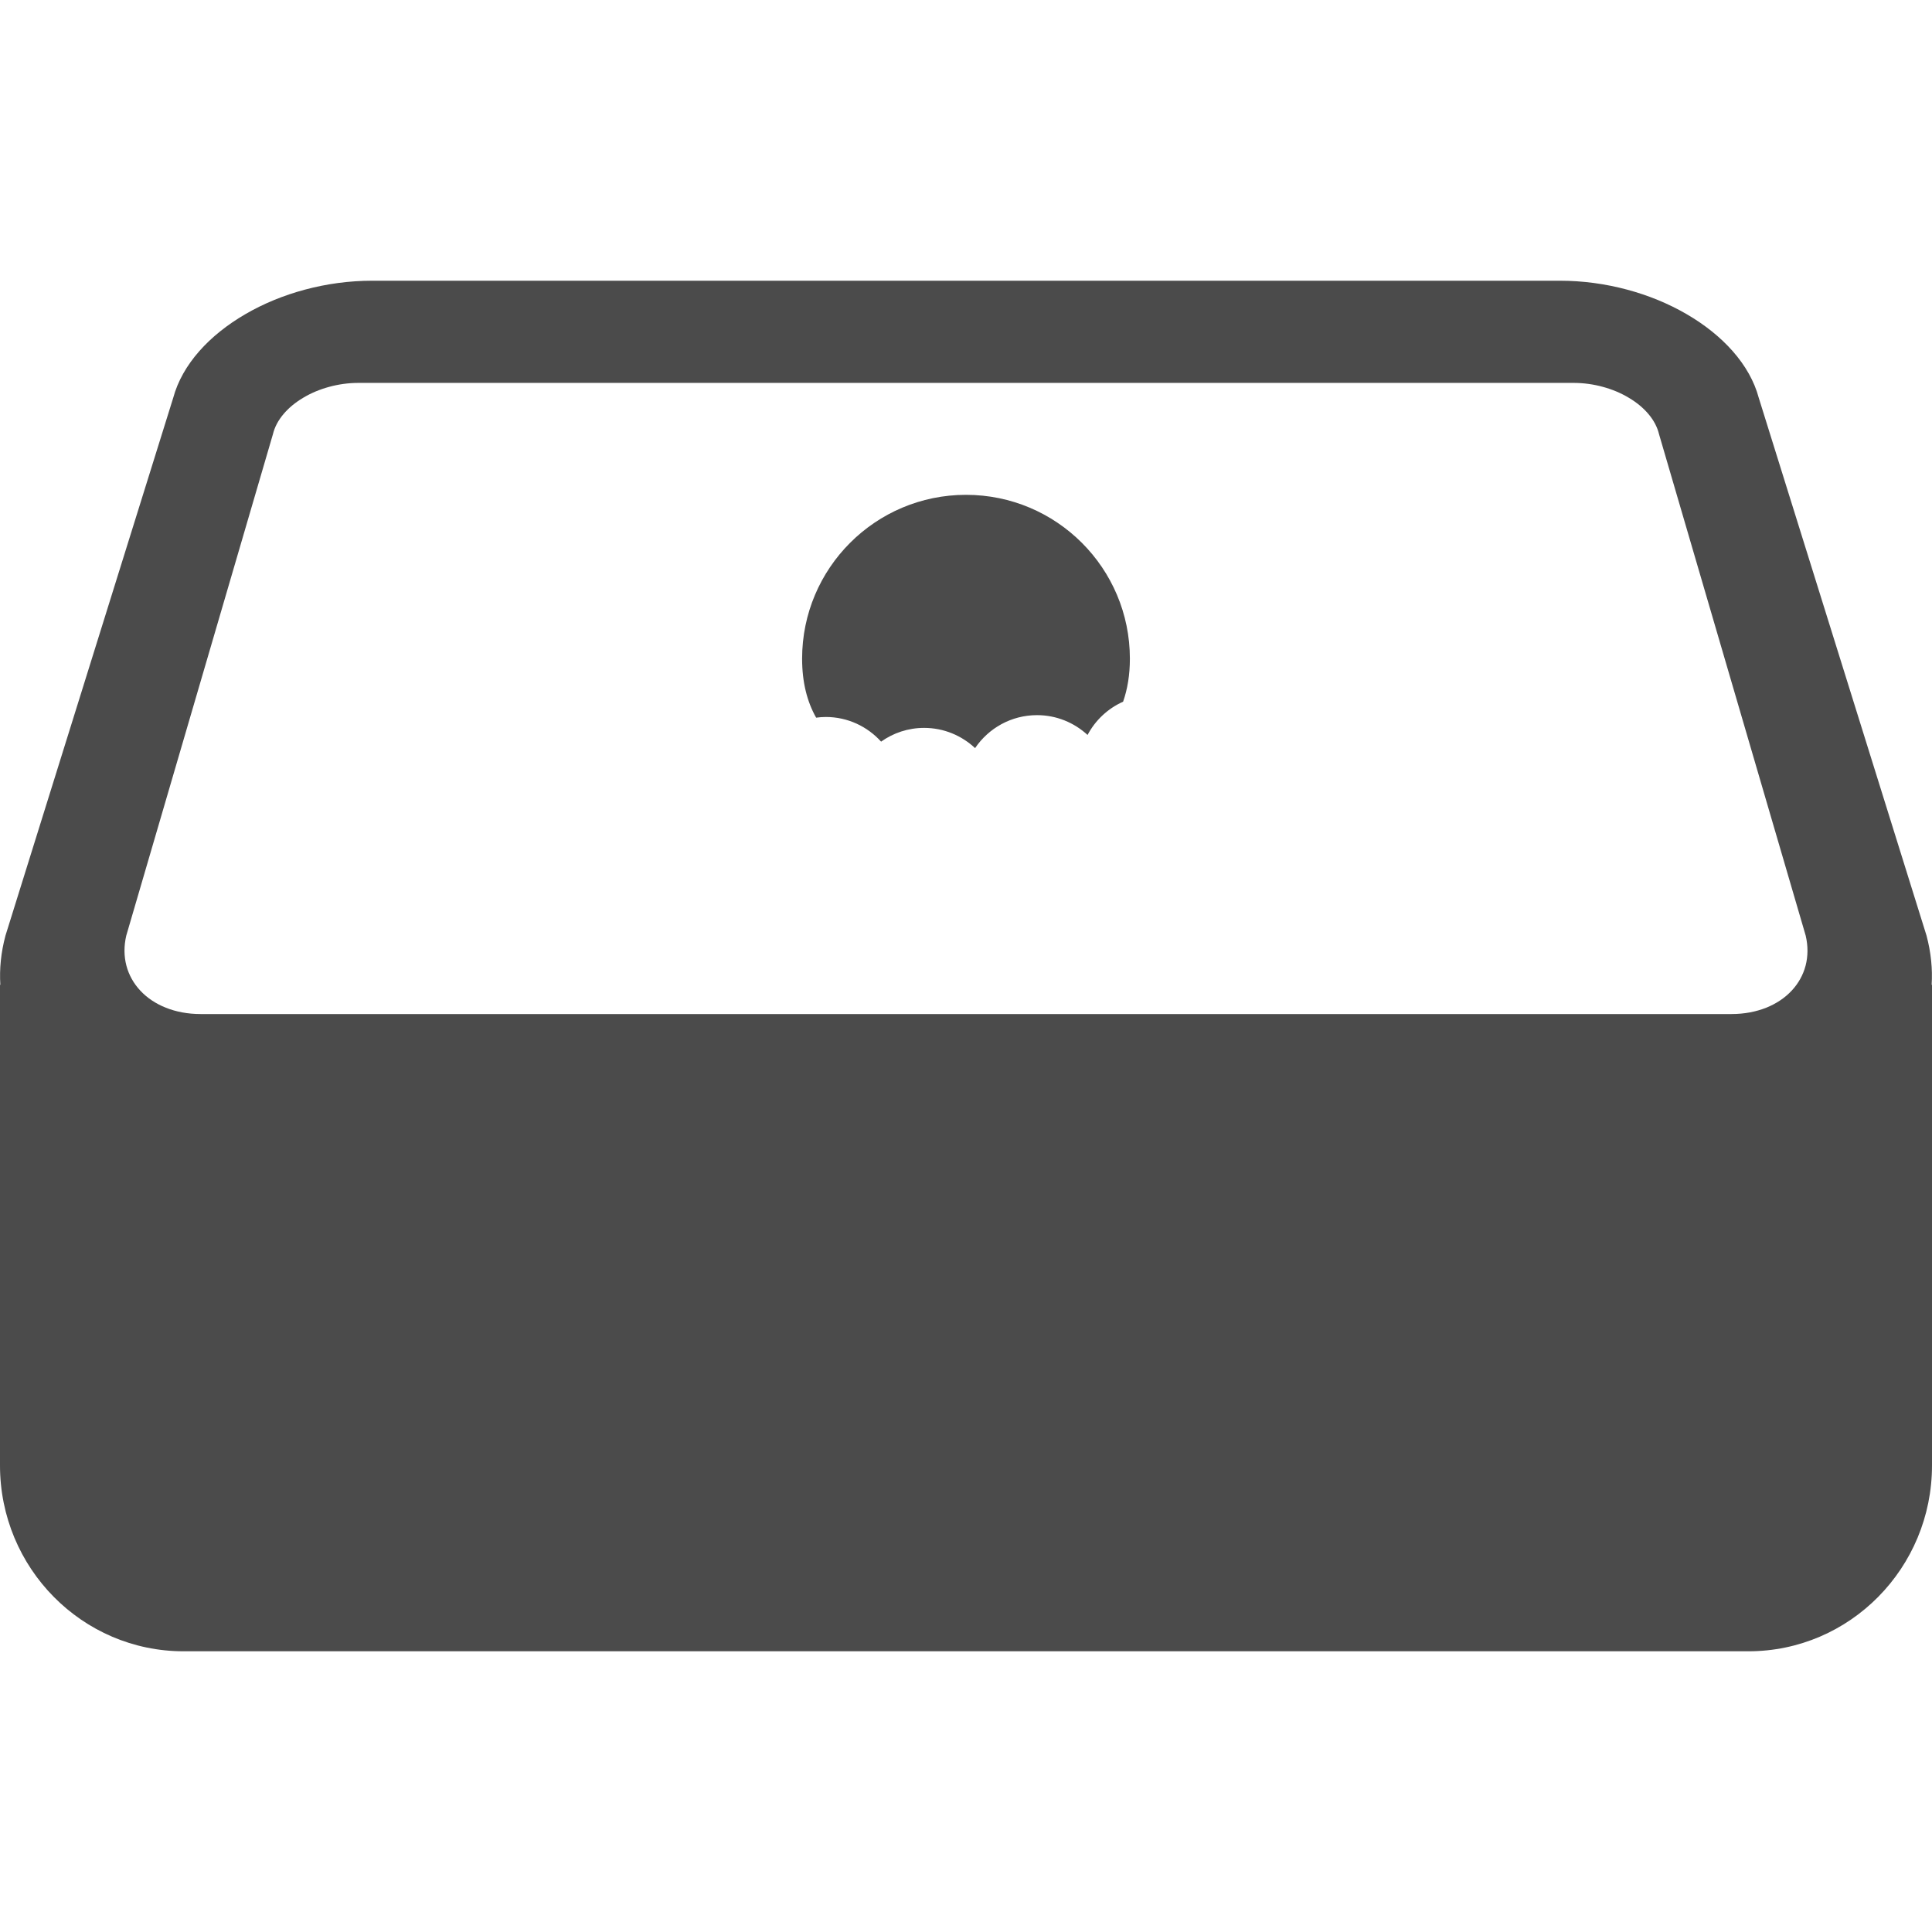
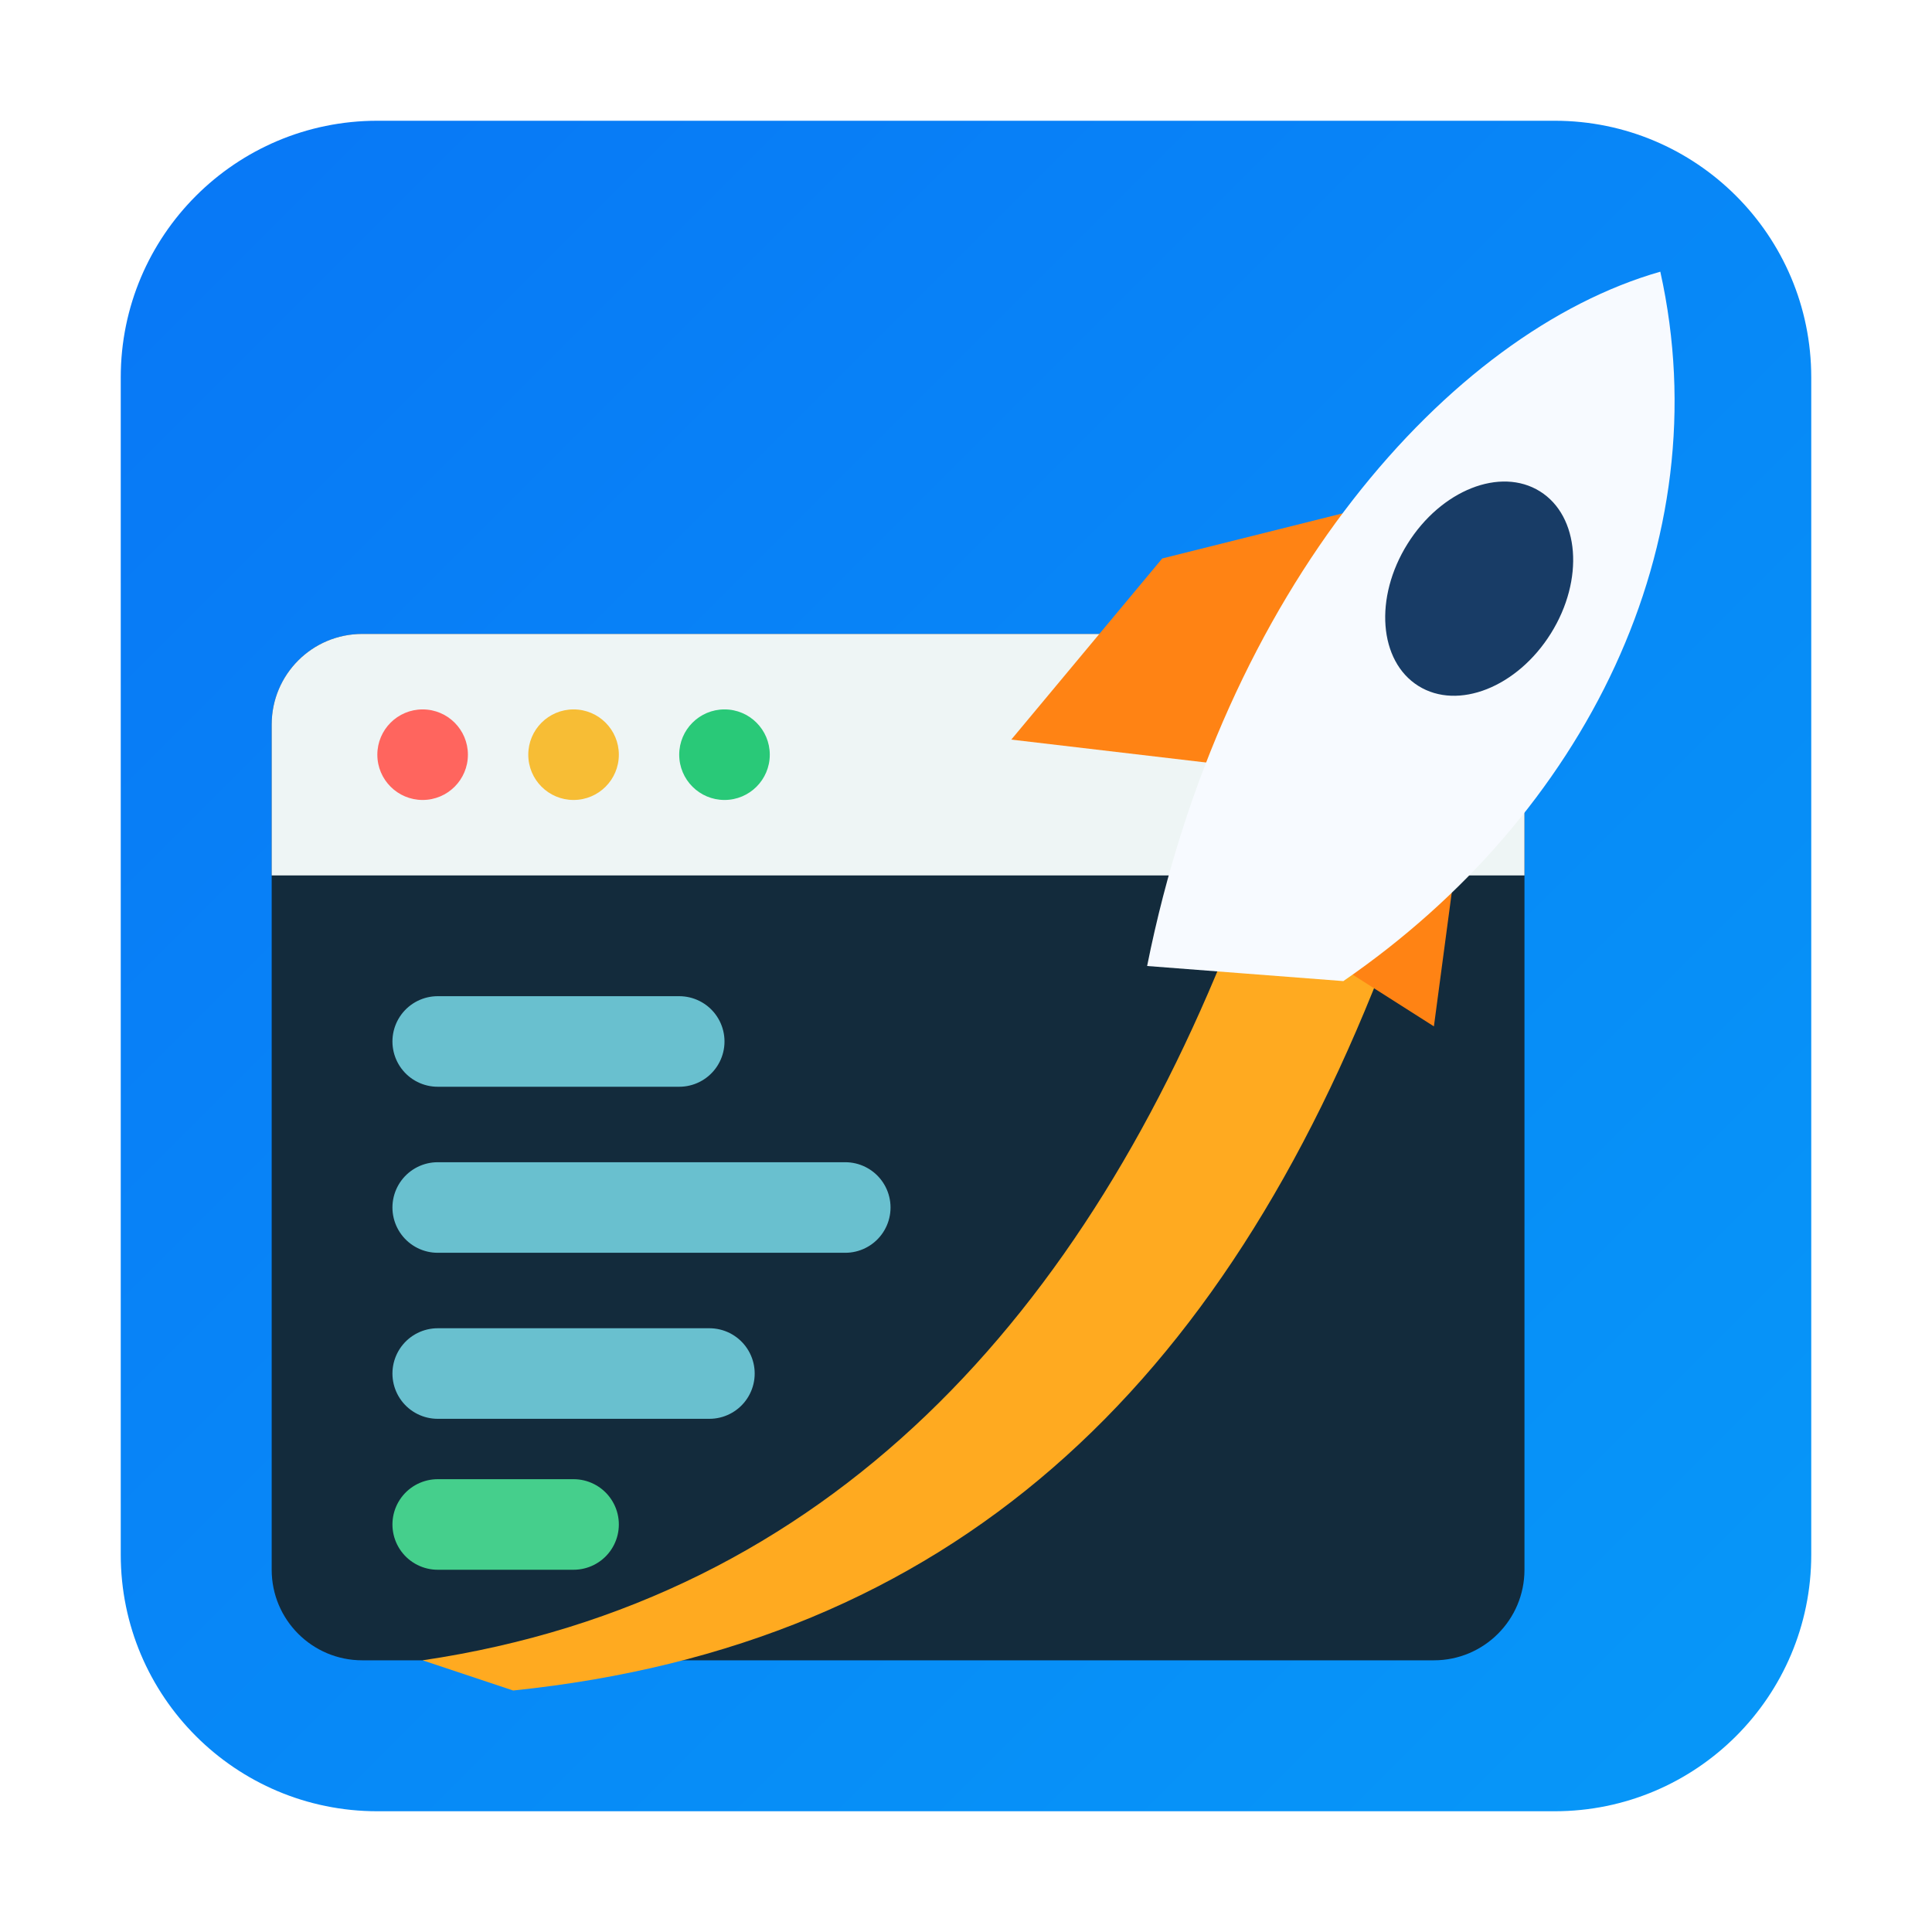
- <svg xmlns="http://www.w3.org/2000/svg" version="1.1" id="_x32_" x="0px" y="0px" viewBox="0 0 512 512" style="width: 16px; height: 16px; opacity: 1;" xml:space="preserve">
-   <style type="text/css">
- 	.st0{fill:#4B4B4B;}
- </style>
-   <g>
-     <path class="st0" d="M256,131.135c-23.991,0-43.434,19.442-43.434,43.43c0,6.264,1.333,11.418,3.723,15.625   c0.833-0.111,1.685-0.184,2.551-0.184c5.819,0,11.036,2.526,14.659,6.534c3.223-2.291,7.152-3.642,11.399-3.642   c5.232,0,9.975,2.049,13.51,5.36c3.558-5.272,9.582-8.737,16.418-8.737c5.169,0,9.86,2.004,13.389,5.249   c2.056-3.898,5.378-7.012,9.42-8.818c1.16-3.319,1.795-7.086,1.795-11.388C299.43,150.578,279.984,131.135,256,131.135z" style="fill: rgb(75, 75, 75);" />
-     <path class="st0" d="M511.912,260.978c0.257-4.185-0.169-8.562-1.365-13.04l-44.451-142.486c-1.183-4.435-3.591-8.62-6.902-12.38   c-3.275-3.722-7.445-7.048-12.225-9.824c-4.75-2.76-10.096-4.978-15.794-6.498c-5.668-1.52-11.689-2.357-17.812-2.357H98.649   c-6.12,0-12.148,0.837-17.82,2.357c-5.691,1.52-11.047,3.738-15.794,6.498c-4.78,2.776-8.954,6.102-12.233,9.824   c-3.307,3.76-5.712,7.944-6.905,12.38L1.453,247.938c-1.204,4.479-1.626,8.856-1.365,13.04H0v127.384   c0,27.196,21.781,49.245,48.647,49.245h414.702c26.866,0,48.651-22.049,48.651-49.245V260.978H511.912z M478.497,255.92   c-0.654,2.481-1.917,4.721-3.686,6.615c-1.784,1.909-4.068,3.451-6.755,4.523c-2.702,1.072-5.793,1.674-9.178,1.674H53.137   c-3.385,0-6.48-0.602-9.179-1.674c-2.694-1.072-4.985-2.614-6.766-4.523c-1.769-1.894-3.036-4.134-3.69-6.615   c-0.65-2.468-0.697-5.169-0.037-7.982l38.856-132.846c0.452-1.902,1.425-3.722,2.808-5.352c1.374-1.638,3.15-3.098,5.206-4.317   c2.045-1.234,4.373-2.218,6.858-2.893c2.478-0.683,5.118-1.057,7.809-1.057h322.008c2.688,0,5.323,0.374,7.798,1.057   c2.49,0.675,4.81,1.659,6.858,2.893c2.056,1.219,3.825,2.68,5.205,4.317c1.374,1.63,2.35,3.451,2.798,5.352l38.856,132.846   C479.187,250.751,479.143,253.452,478.497,255.92z" style="fill: rgb(75, 75, 75);" />
+ <svg xmlns="http://www.w3.org/2000/svg" width="16" height="16" viewBox="0 0 128 128">
+   <defs>
+     <linearGradient id="tile" x1="0" y1="0" x2="1" y2="1">
+       <stop stop-color="#0877F6" />
+       <stop offset="1" stop-color="#0798F8" />
+     </linearGradient>
+     <clipPath id="tile-clip">
+       <rect x="8" y="8" width="112" height="112" rx="17" />
+     </clipPath>
+   </defs>
+   <rect x="8" y="8" width="112" height="112" rx="17" fill="url(#tile)" />
+   <g clip-path="url(#tile-clip)">
+     <rect x="18" y="42" width="83" height="68" rx="6" fill="#132B3C" />
+     <path d="M24 42h71a6 6 0 0 1 6 6v10H18V48a6 6 0 0 1 6-6Z" fill="#EEF5F5" />
+     <circle cx="28" cy="50" r="3" fill="#FF655E" />
+     <circle cx="38" cy="50" r="3" fill="#F7BD35" />
+     <circle cx="48" cy="50" r="3" fill="#29C978" />
+     <path d="M29 69h16M29 80h27M29 91h18" fill="none" stroke="#69C0CF" stroke-width="6" stroke-linecap="round" />
+     <path d="M29 101h9" fill="none" stroke="#45CF8C" stroke-width="6" stroke-linecap="round" />
+     <path d="M28 110c27-4 44-23 54-49l10 2c-11 29-29 46-58 49Z" fill="#FFAA20" />
+     <path d="m67 49 10-12 12-3-5 17Zm17 10 13-6-2 15-11-7Z" fill="#FF8314" />
+     <path d="M76 64c5-25 20-42 34-46 4 18-5 36-21 47l-13-1Z" fill="#F7FAFF" />
+     <ellipse cx="98" cy="39" rx="5.6" ry="7.6" transform="rotate(32 98 39)" fill="#183C66" />
  </g>
</svg>
